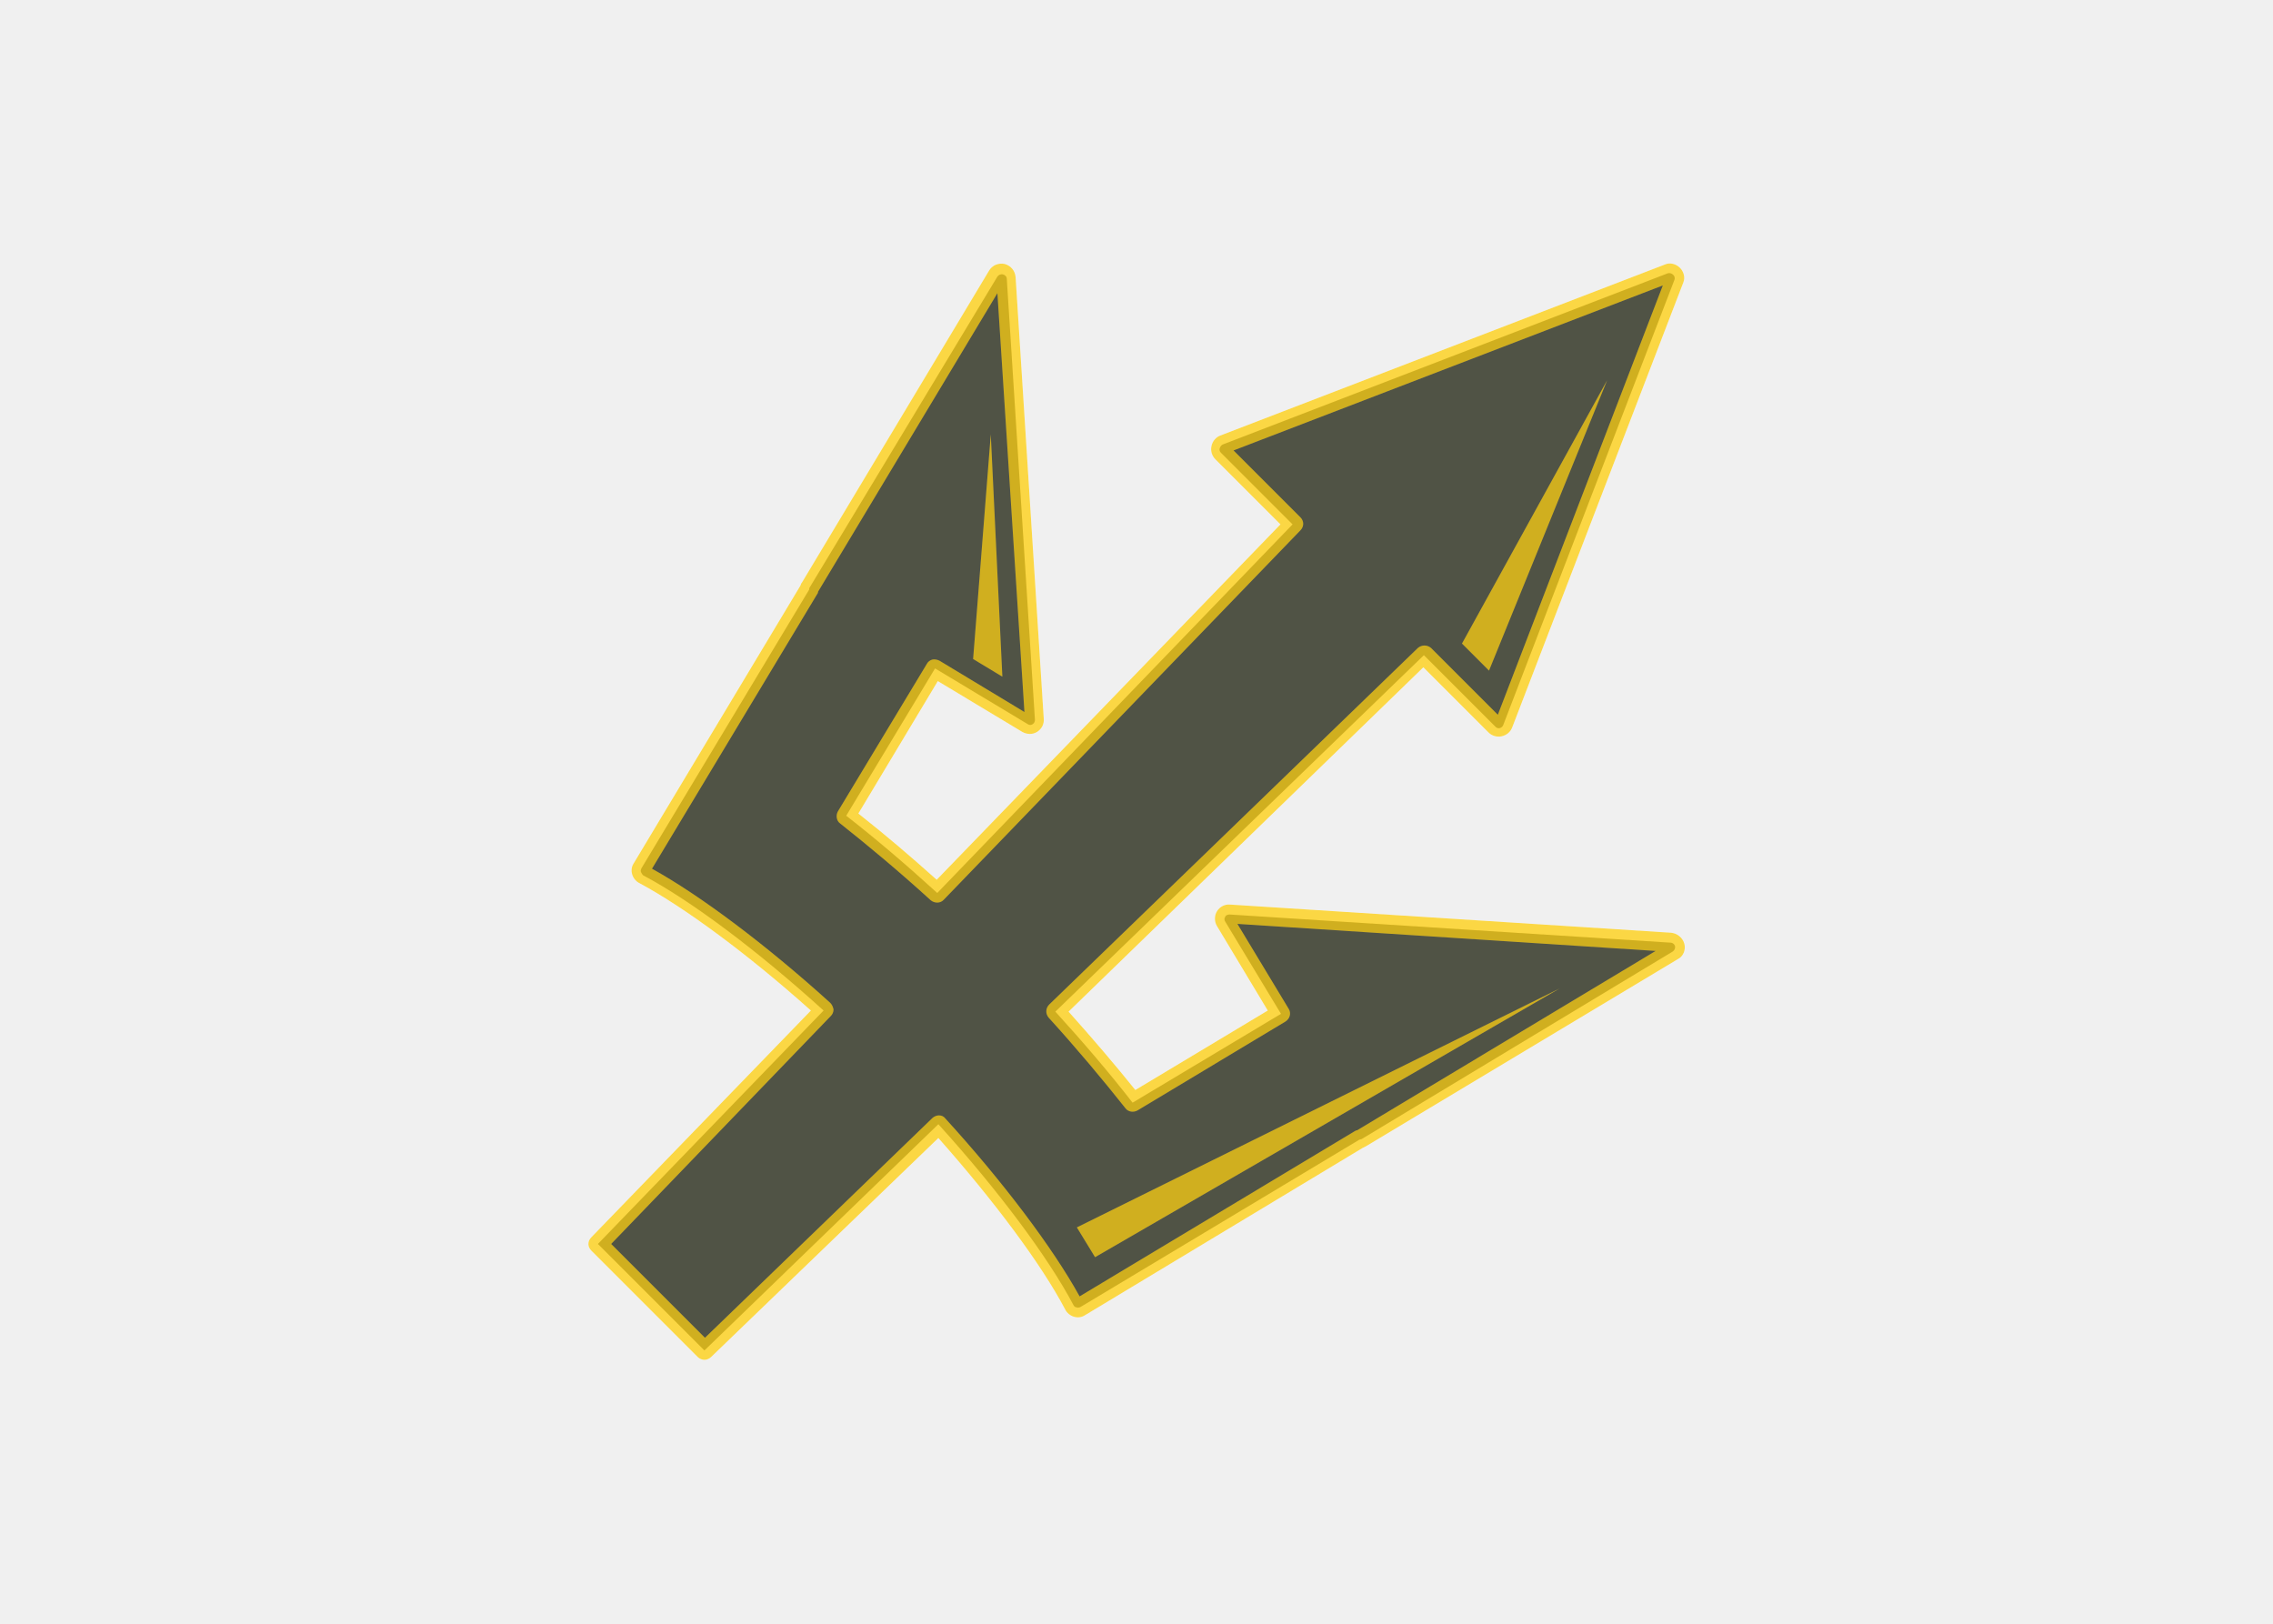
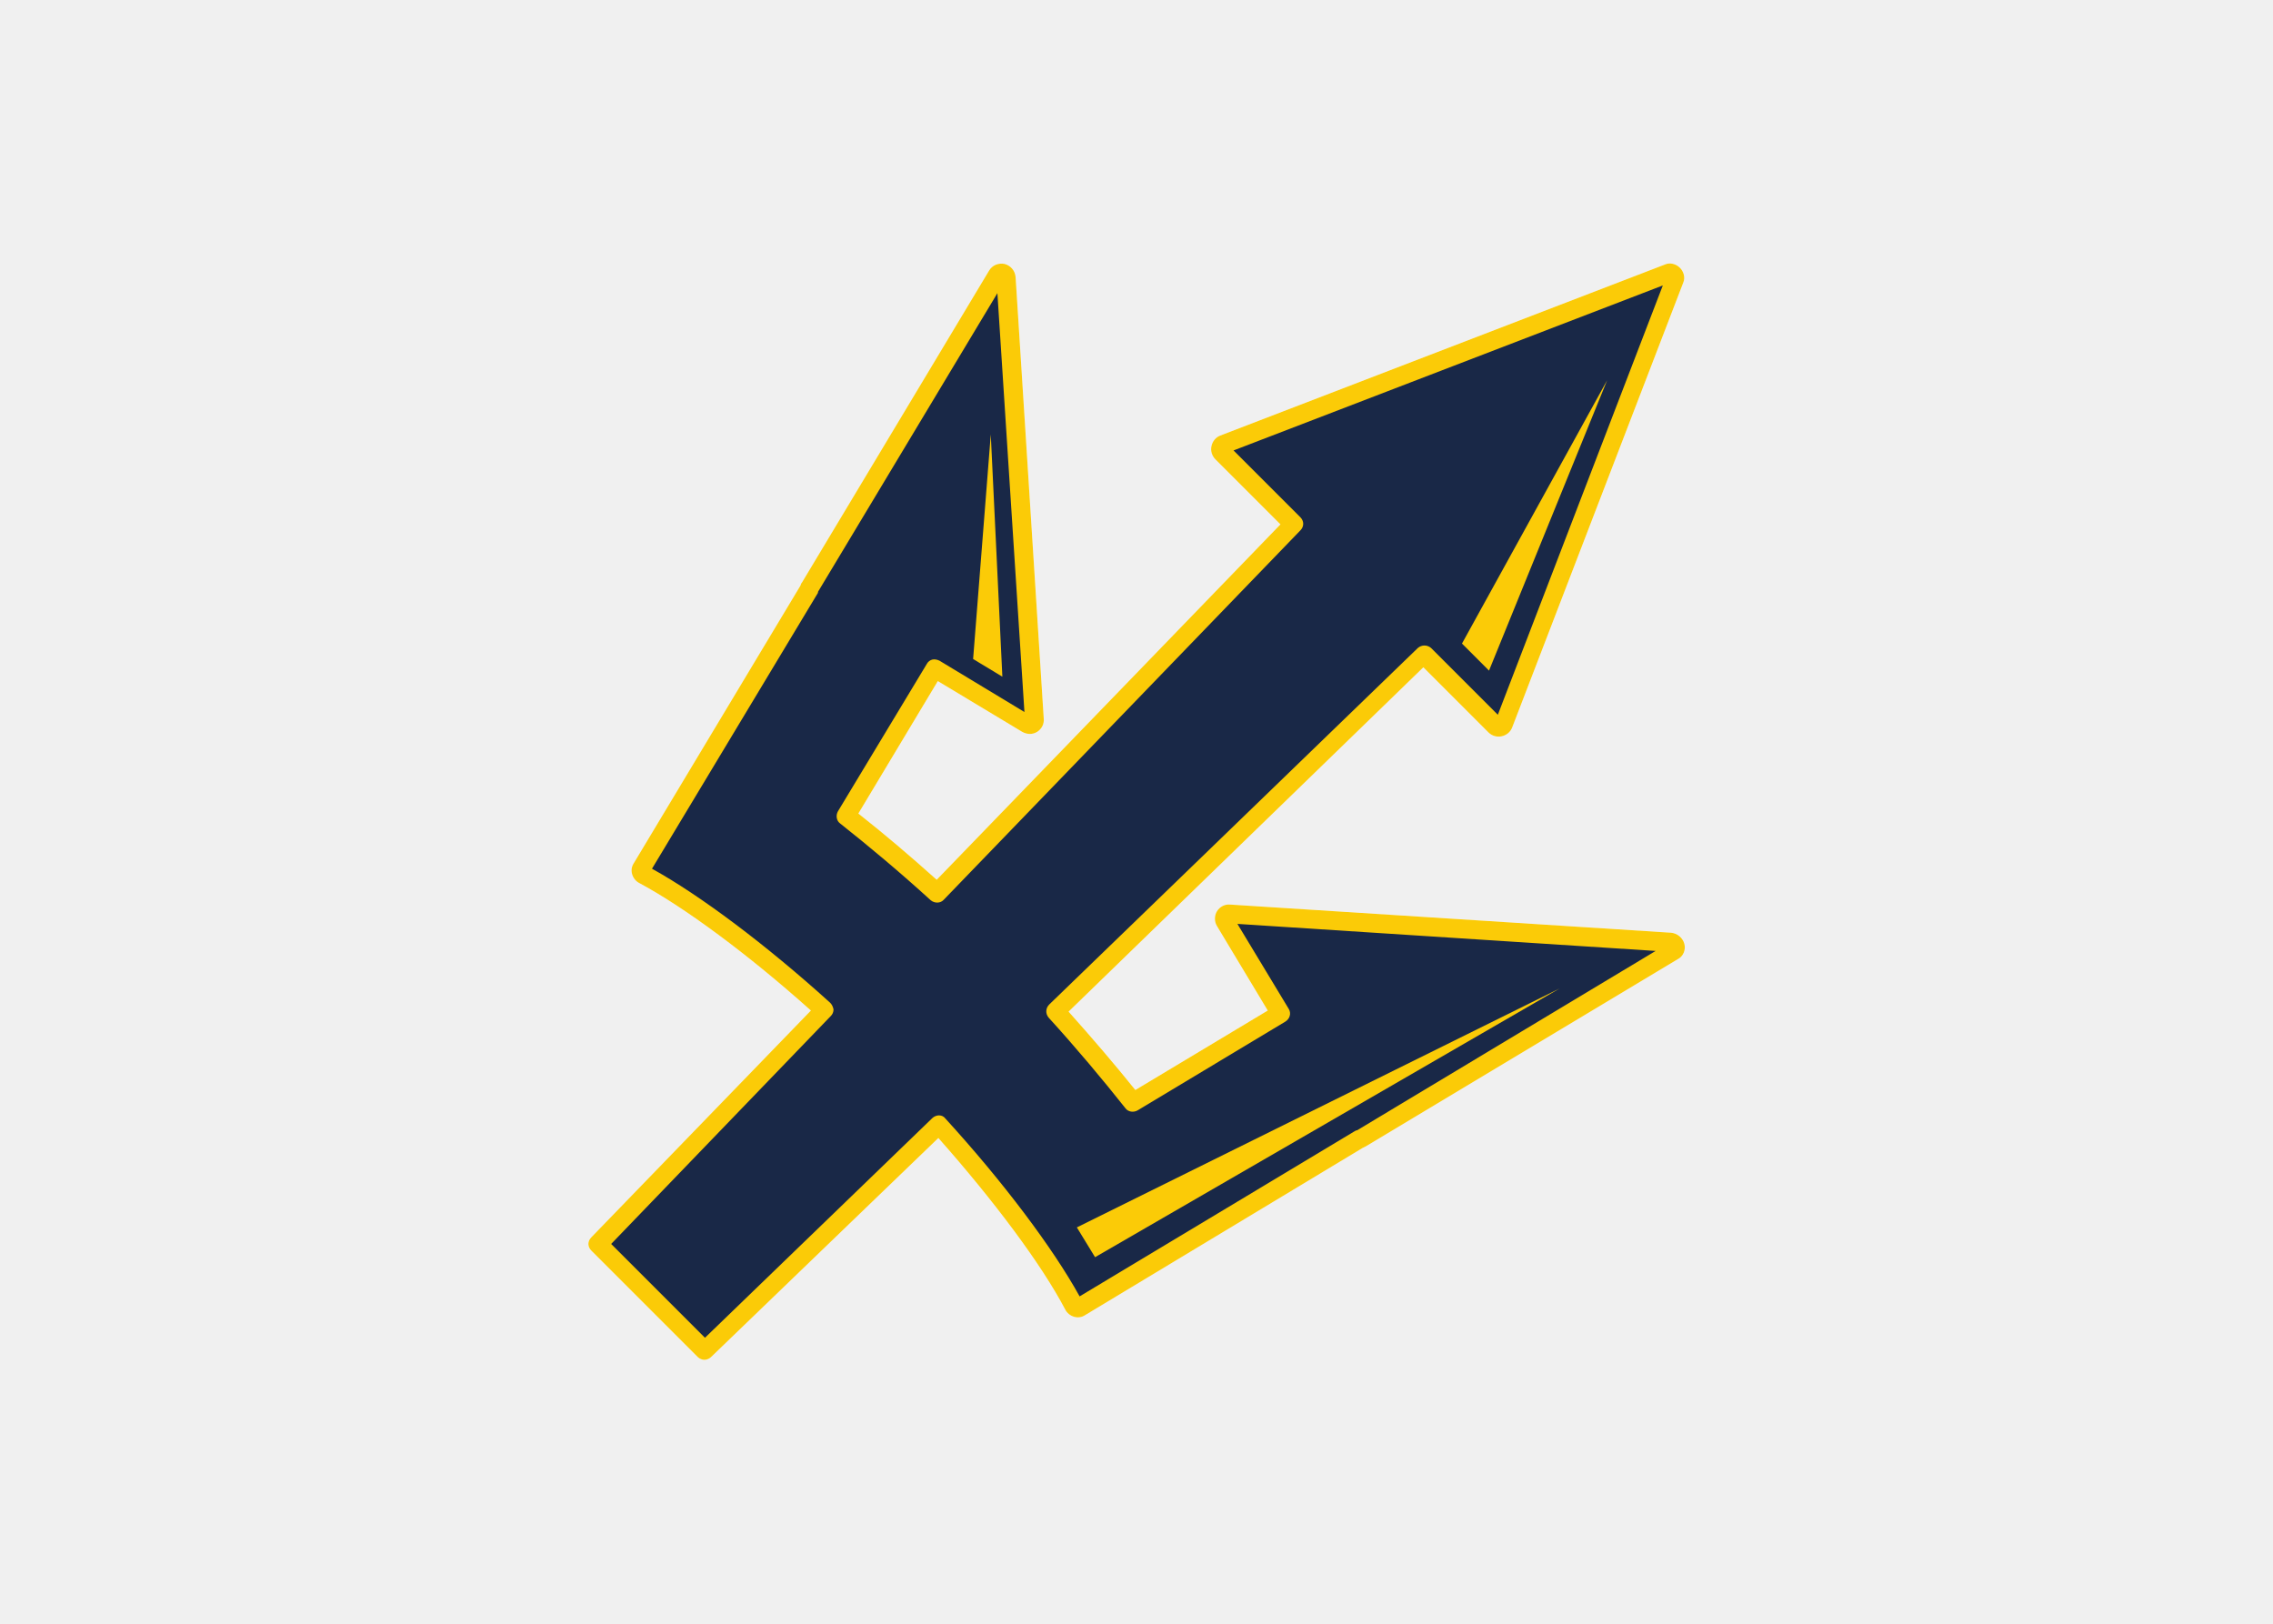
- <svg xmlns="http://www.w3.org/2000/svg" version="1.0" id="katman_1" fill-opacity="75%" x="0px" y="0px" viewBox="0 0 560 400" style="enable-background:new 0 0 560 400;" xml:space="preserve">
+ <svg xmlns="http://www.w3.org/2000/svg" version="1.0" id="katman_1" fill-opacity="100%" x="0px" y="0px" viewBox="0 0 560 400" style="enable-background:new 0 0 560 400;" xml:space="preserve">
  <style type="text/css">
	.st0{fill:#FBCB07;}
	.st1{fill:#FFFFFF;}
	.st2{fill:#192847;}
</style>
  <g transform="matrix(1.35937 0 0 -1.35937 145 334.987)">
    <path class="st0" d="M196.1,75.6l-79.9,5.1c-0.3,0-0.7-0.1-0.8-0.4c-0.2-0.3-0.2-0.6,0-0.9l10.1-16.7L98.6,46.6   c-4.2,5.4-8.9,10.9-14,16.5l66.8,64.6l13-13c0.2-0.2,0.5-0.3,0.8-0.2c0.3,0.1,0.5,0.3,0.6,0.6l31,80.6c0.3,0.7-0.5,1.4-1.2,1.2   l-80.6-31c-0.3-0.1-0.5-0.4-0.6-0.7c-0.1-0.3,0-0.6,0.2-0.8l13-13L63.2,84.6c-5.6,5.1-11.1,9.8-16.5,14l16.1,26.7l16.8-10.1   c0.3-0.2,0.6-0.2,0.9,0c0.3,0.2,0.4,0.5,0.4,0.8l-5.1,79.9c0,0.4-0.3,0.7-0.7,0.8c-0.4,0.1-0.8-0.1-1-0.4L40.1,140   c-0.1-0.1-0.1-0.2-0.1-0.4L9.6,89.1c-0.1-0.2-0.2-0.5-0.1-0.7c0.1-0.2,0.2-0.4,0.4-0.6c8.7-4.6,20.8-13.7,32.7-24.5L1.7,21L21,1.7   l42.4,41C74.2,30.8,83.3,18.6,87.9,9.9c0.1-0.2,0.3-0.4,0.6-0.4c0.2-0.1,0.5,0,0.7,0.1l50.5,30.3c0.1,0,0.3,0.1,0.4,0.1L196.5,74   c0.3,0.2,0.5,0.6,0.4,1C196.8,75.3,196.5,75.6,196.1,75.6" />
    <path class="st1" d="M79.1,116C79.1,116,79.1,116,79.1,116L79.1,116z M165.6,115.9L165.6,115.9   C165.6,115.9,165.6,115.9,165.6,115.9z M10.7,89.4C10.7,89.4,10.7,89.4,10.7,89.4C10.7,89.4,10.7,89.4,10.7,89.4z M116,79.1   C116,79.1,116,79.1,116,79.1L116,79.1z M196,74L196,74L196,74z M139.5,41.6C139.5,41.6,139.5,41.6,139.5,41.6   C139.5,41.6,139.5,41.6,139.5,41.6z M88.3,11C88.3,11,88.3,11,88.3,11L88.3,11z M89.4,10.7C89.4,10.7,89.4,10.7,89.4,10.7   C89.4,10.7,89.4,10.7,89.4,10.7z M4.1,21l17-17l41.2,39.8c0.3,0.3,0.8,0.5,1.2,0.5c0.5,0,0.9-0.2,1.2-0.6   C75.2,32.2,84.2,20.2,89,11.5l49.8,29.9c0.2,0.1,0.3,0.2,0.5,0.2l54.1,32.5L117.6,79l9.3-15.4c0.5-0.8,0.2-1.8-0.6-2.3L99.5,45.2   c-0.7-0.4-1.7-0.3-2.2,0.4c-4.2,5.3-8.9,10.9-13.9,16.4c-0.6,0.7-0.6,1.7,0.1,2.4l66.8,64.6c0.7,0.6,1.7,0.6,2.4,0l12.1-12.1   l29.9,77.8l-77.8-29.9l12.1-12.1c0.7-0.7,0.7-1.7,0-2.4L64.4,83.4c-0.6-0.7-1.7-0.7-2.4-0.1c-5.6,5.1-11.1,9.7-16.4,13.9   c-0.7,0.5-0.8,1.5-0.4,2.2l16.1,26.7c0.2,0.4,0.6,0.7,1,0.8c0.4,0.1,0.9,0,1.3-0.2l15.4-9.3l-4.9,75.9l-32.5-54.1   c0-0.2-0.1-0.4-0.2-0.5L11.5,89c8.7-4.8,20.7-13.8,32.3-24.3c0.3-0.3,0.5-0.7,0.6-1.2c0-0.5-0.2-0.9-0.5-1.2L4.1,21z M21,0   c-0.4,0-0.9,0.2-1.2,0.5L0.5,19.8c-0.7,0.7-0.7,1.7,0,2.4l39.8,41.1C28.9,73.5,17.4,82,9.2,86.4c-0.6,0.3-1.1,0.9-1.3,1.6   c-0.2,0.7-0.1,1.4,0.3,2l30.2,50.3c0.1,0.2,0.1,0.4,0.3,0.6l33.9,56.5c0.6,1,1.7,1.4,2.8,1.2c1.1-0.3,1.9-1.2,2-2.4l5.1-80   c0.1-1-0.4-1.9-1.2-2.4c-0.8-0.5-1.8-0.5-2.7,0L63.3,123L48.9,99c4.7-3.7,9.4-7.7,14.2-12l62.3,64.4l-11.8,11.8   c-0.6,0.6-0.9,1.5-0.7,2.4c0.2,0.9,0.8,1.6,1.6,1.9l80.6,31c0.9,0.4,2,0.1,2.7-0.6c0.7-0.7,1-1.8,0.6-2.7l-31-80.6   c-0.3-0.8-1-1.4-1.9-1.6c-0.9-0.2-1.8,0.1-2.4,0.7l-11.8,11.8L87,63.1c4.3-4.8,8.4-9.6,12.1-14.2l24,14.4l-9.2,15.3   c-0.5,0.8-0.5,1.9,0,2.7c0.5,0.8,1.4,1.3,2.4,1.2l79.9-5.1c1.1-0.1,2.1-0.9,2.4-2c0.3-1.1-0.2-2.3-1.2-2.8l-56.5-33.9   c-0.2-0.1-0.4-0.2-0.6-0.3L90,8.1c-0.6-0.4-1.3-0.5-2-0.3c-0.7,0.2-1.3,0.7-1.6,1.3c-4.3,8.2-12.9,19.7-23,31.1L22.2,0.5   C21.9,0.2,21.4,0,21,0L21,0z" />
    <path class="st1" d="M184.6,177.5l-26.3-47.7l4.9-4.9L184.6,177.5z" />
    <path class="st1" d="M176,67.3L88.5,24l3.3-5.4L176,67.3z" />
    <path class="st1" d="M72.9,167.7l2.1-43.9l-5.3,3.2L72.9,167.7z" />
    <path class="st2" d="M196.1,75.6l-79.9,5.1c-0.3,0-0.7-0.1-0.8-0.4c-0.2-0.3-0.2-0.6,0-0.9l10.1-16.7L98.6,46.6   c-4.2,5.4-8.9,10.9-14,16.5l66.8,64.6l13-13c0.2-0.2,0.5-0.3,0.8-0.2c0.3,0.1,0.5,0.3,0.6,0.6l31,80.6c0.3,0.7-0.5,1.4-1.2,1.2   l-80.6-31c-0.3-0.1-0.5-0.4-0.6-0.7c-0.1-0.3,0-0.6,0.2-0.8l13-13L63.2,84.6c-5.6,5.1-11.1,9.8-16.5,14l16.1,26.7l16.8-10.1   c0.3-0.2,0.6-0.2,0.9,0c0.3,0.2,0.4,0.5,0.4,0.8l-5.1,79.9c0,0.4-0.3,0.7-0.7,0.8c-0.4,0.1-0.8-0.1-1-0.4L40.1,140   c-0.1-0.1-0.1-0.2-0.1-0.4L9.6,89.1c-0.1-0.2-0.2-0.5-0.1-0.7c0.1-0.2,0.2-0.4,0.4-0.6c8.7-4.6,20.8-13.7,32.7-24.5L1.7,21L21,1.7   l42.4,41C74.2,30.8,83.3,18.6,87.9,9.9c0.1-0.2,0.3-0.4,0.6-0.4c0.2-0.1,0.5,0,0.7,0.1l50.5,30.3c0.1,0,0.3,0.1,0.4,0.1L196.5,74   c0.3,0.2,0.5,0.6,0.4,1C196.8,75.3,196.5,75.6,196.1,75.6" />
    <g>
      <path class="st0" d="M79.1,116C79.1,116,79.1,116,79.1,116L79.1,116z M165.6,115.9L165.6,115.9    C165.6,115.9,165.6,115.9,165.6,115.9z M10.7,89.4C10.7,89.4,10.7,89.4,10.7,89.4C10.7,89.4,10.7,89.4,10.7,89.4z M116,79.1    C116,79.1,116,79.1,116,79.1L116,79.1z M196,74L196,74L196,74z M139.5,41.6C139.5,41.6,139.5,41.6,139.5,41.6    C139.5,41.6,139.5,41.6,139.5,41.6z M88.3,11C88.3,11,88.3,11,88.3,11L88.3,11z M89.4,10.7C89.4,10.7,89.4,10.7,89.4,10.7    C89.4,10.7,89.4,10.7,89.4,10.7z M4.1,21l17-17l41.2,39.8c0.3,0.3,0.8,0.5,1.2,0.5c0.5,0,0.9-0.2,1.2-0.6    C75.2,32.2,84.2,20.2,89,11.5l49.8,29.9c0.2,0.1,0.3,0.2,0.5,0.2l54.1,32.5L117.6,79l9.3-15.4c0.5-0.8,0.2-1.8-0.6-2.3L99.5,45.2    c-0.7-0.4-1.7-0.3-2.2,0.4c-4.2,5.3-8.9,10.9-13.9,16.4c-0.6,0.7-0.6,1.7,0.1,2.4l66.8,64.6c0.7,0.6,1.7,0.6,2.4,0l12.1-12.1    l29.9,77.8l-77.8-29.9l12.1-12.1c0.7-0.7,0.7-1.7,0-2.4L64.4,83.4c-0.6-0.7-1.7-0.7-2.4-0.1c-5.6,5.1-11.1,9.7-16.4,13.9    c-0.7,0.5-0.8,1.5-0.4,2.2l16.1,26.7c0.2,0.4,0.6,0.7,1,0.8c0.4,0.1,0.9,0,1.3-0.2l15.4-9.3l-4.9,75.9l-32.5-54.1    c0-0.2-0.1-0.4-0.2-0.5L11.5,89c8.7-4.8,20.7-13.8,32.3-24.3c0.3-0.3,0.5-0.7,0.6-1.2c0-0.5-0.2-0.9-0.5-1.2L4.1,21z M21,0    c-0.4,0-0.9,0.2-1.2,0.5L0.5,19.8c-0.7,0.7-0.7,1.7,0,2.4l39.8,41.1C28.9,73.5,17.4,82,9.2,86.4c-0.6,0.3-1.1,0.9-1.3,1.6    c-0.2,0.7-0.1,1.4,0.3,2l30.2,50.3c0.1,0.2,0.1,0.4,0.3,0.6l33.9,56.5c0.6,1,1.7,1.4,2.8,1.2c1.1-0.3,1.9-1.2,2-2.4l5.1-80    c0.1-1-0.4-1.9-1.2-2.4c-0.8-0.5-1.8-0.5-2.7,0L63.3,123L48.9,99c4.7-3.7,9.4-7.7,14.2-12l62.3,64.4l-11.8,11.8    c-0.6,0.6-0.9,1.5-0.7,2.4c0.2,0.9,0.8,1.6,1.6,1.9l80.6,31c0.9,0.4,2,0.1,2.7-0.6c0.7-0.7,1-1.8,0.6-2.7l-31-80.6    c-0.3-0.8-1-1.4-1.9-1.6c-0.9-0.2-1.8,0.1-2.4,0.7l-11.8,11.8L87,63.1c4.3-4.8,8.4-9.6,12.1-14.2l24,14.4l-9.2,15.3    c-0.5,0.8-0.5,1.9,0,2.7c0.5,0.8,1.4,1.3,2.4,1.2l79.9-5.1c1.1-0.1,2.1-0.9,2.4-2c0.3-1.1-0.2-2.3-1.2-2.8l-56.5-33.9    c-0.2-0.1-0.4-0.2-0.6-0.3L90,8.1c-0.6-0.4-1.3-0.5-2-0.3c-0.7,0.2-1.3,0.7-1.6,1.3c-4.3,8.2-12.9,19.7-23,31.1L22.2,0.5    C21.9,0.2,21.4,0,21,0L21,0z" />
      <path class="st0" d="M184.6,177.5l-26.3-47.7l4.9-4.9L184.6,177.5z" />
      <path class="st0" d="M176,67.3L88.5,24l3.3-5.4L176,67.3z" />
      <path class="st0" d="M72.9,167.7l2.1-43.9l-5.3,3.2L72.9,167.7z" />
    </g>
  </g>
</svg>
